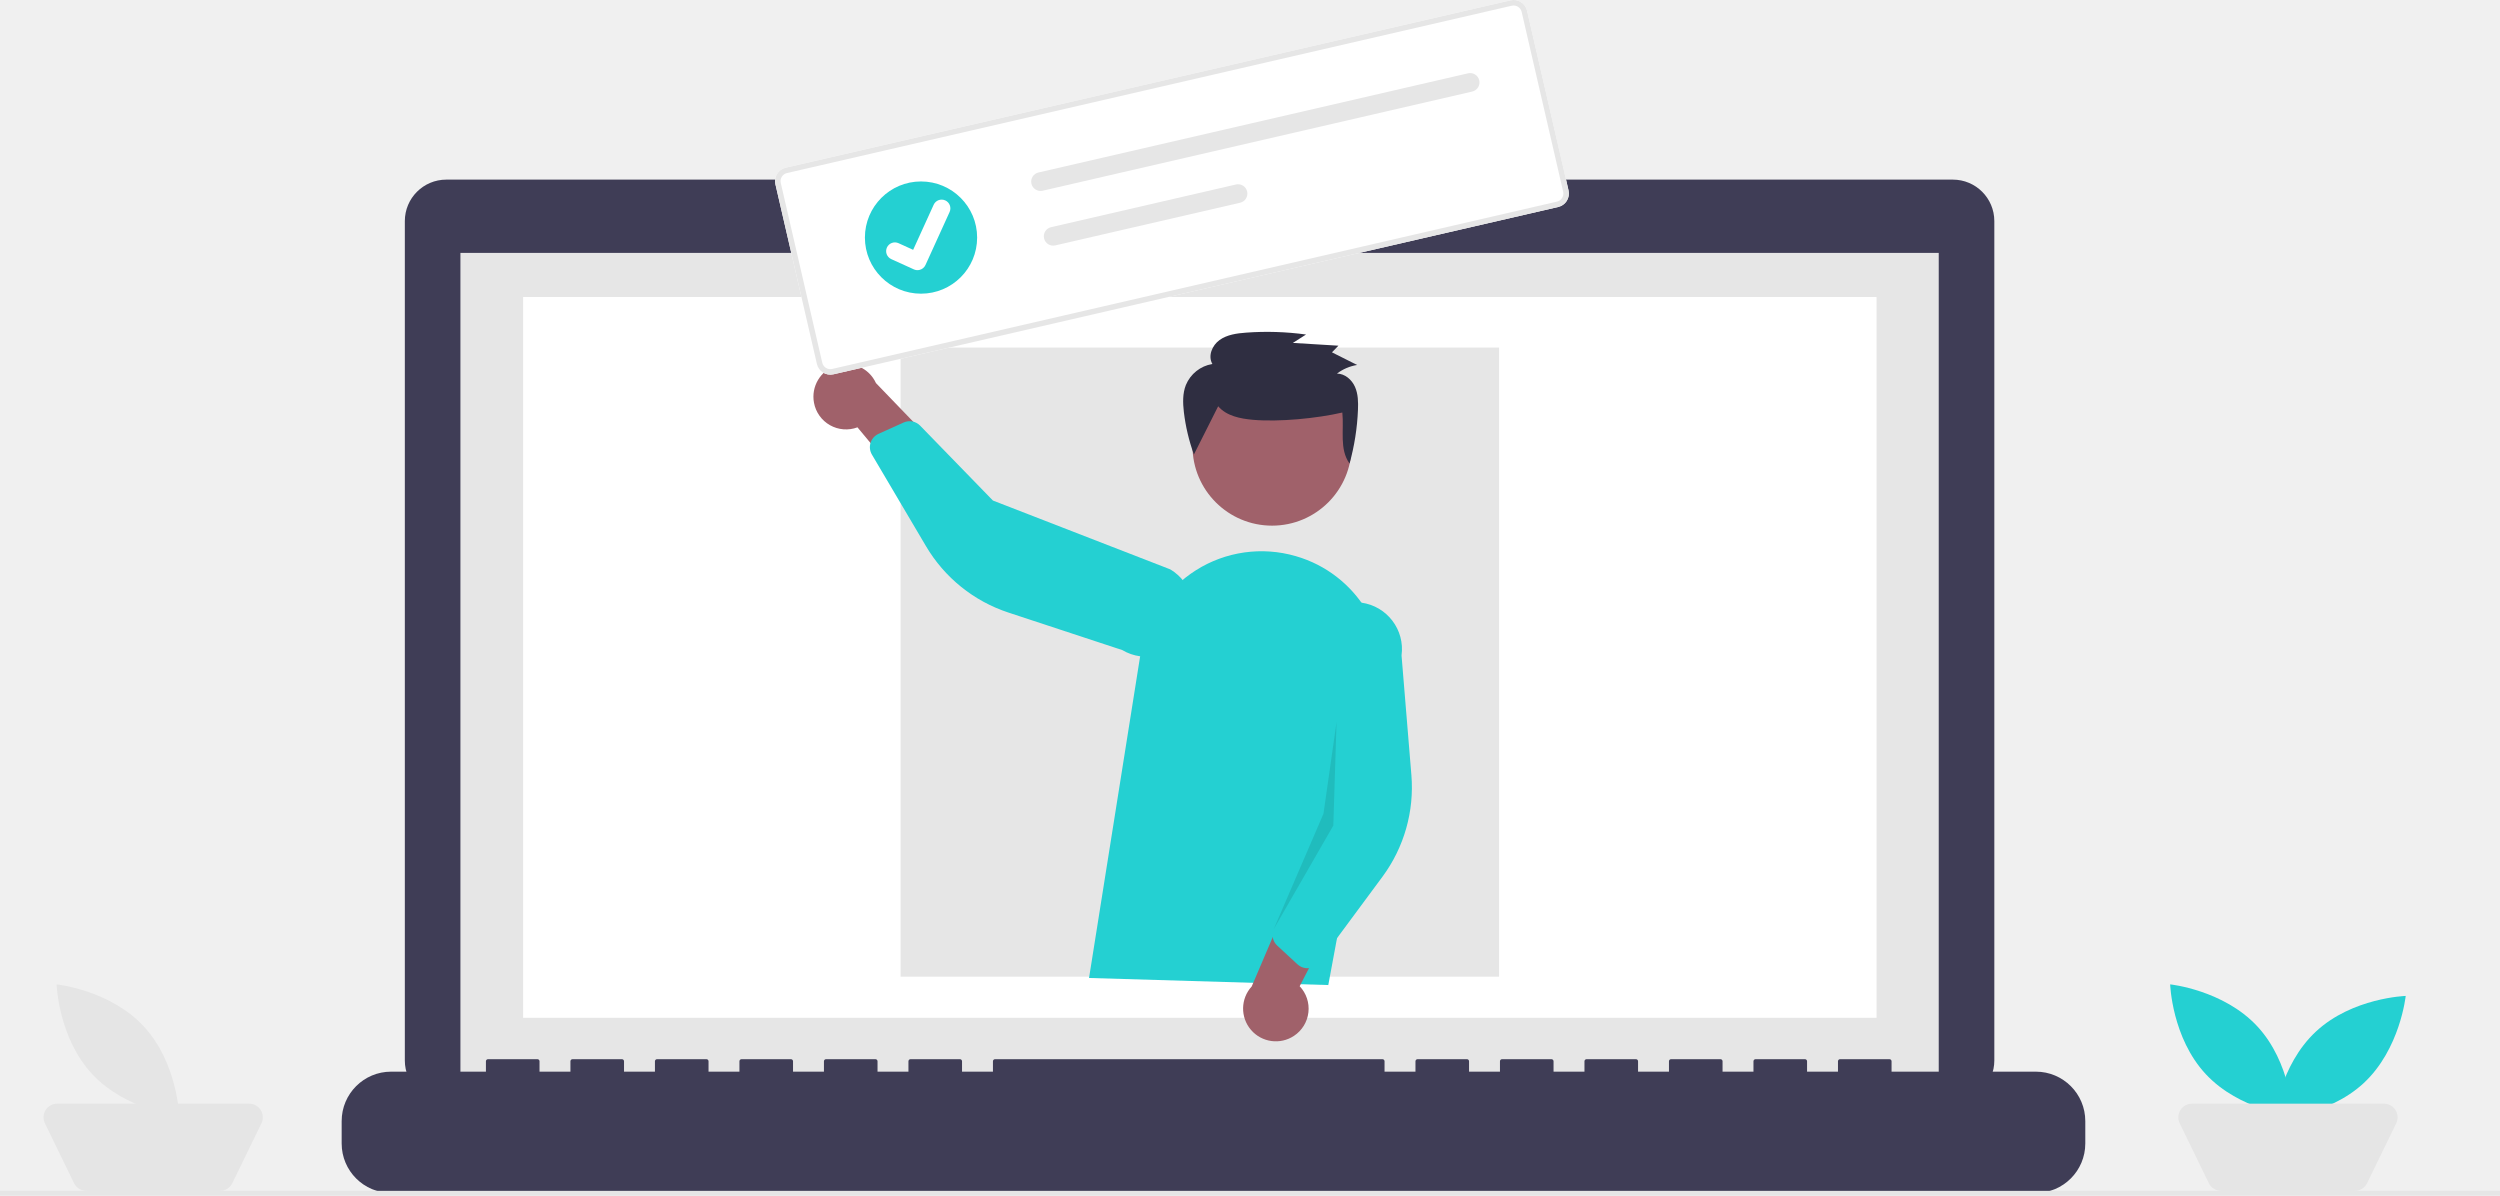
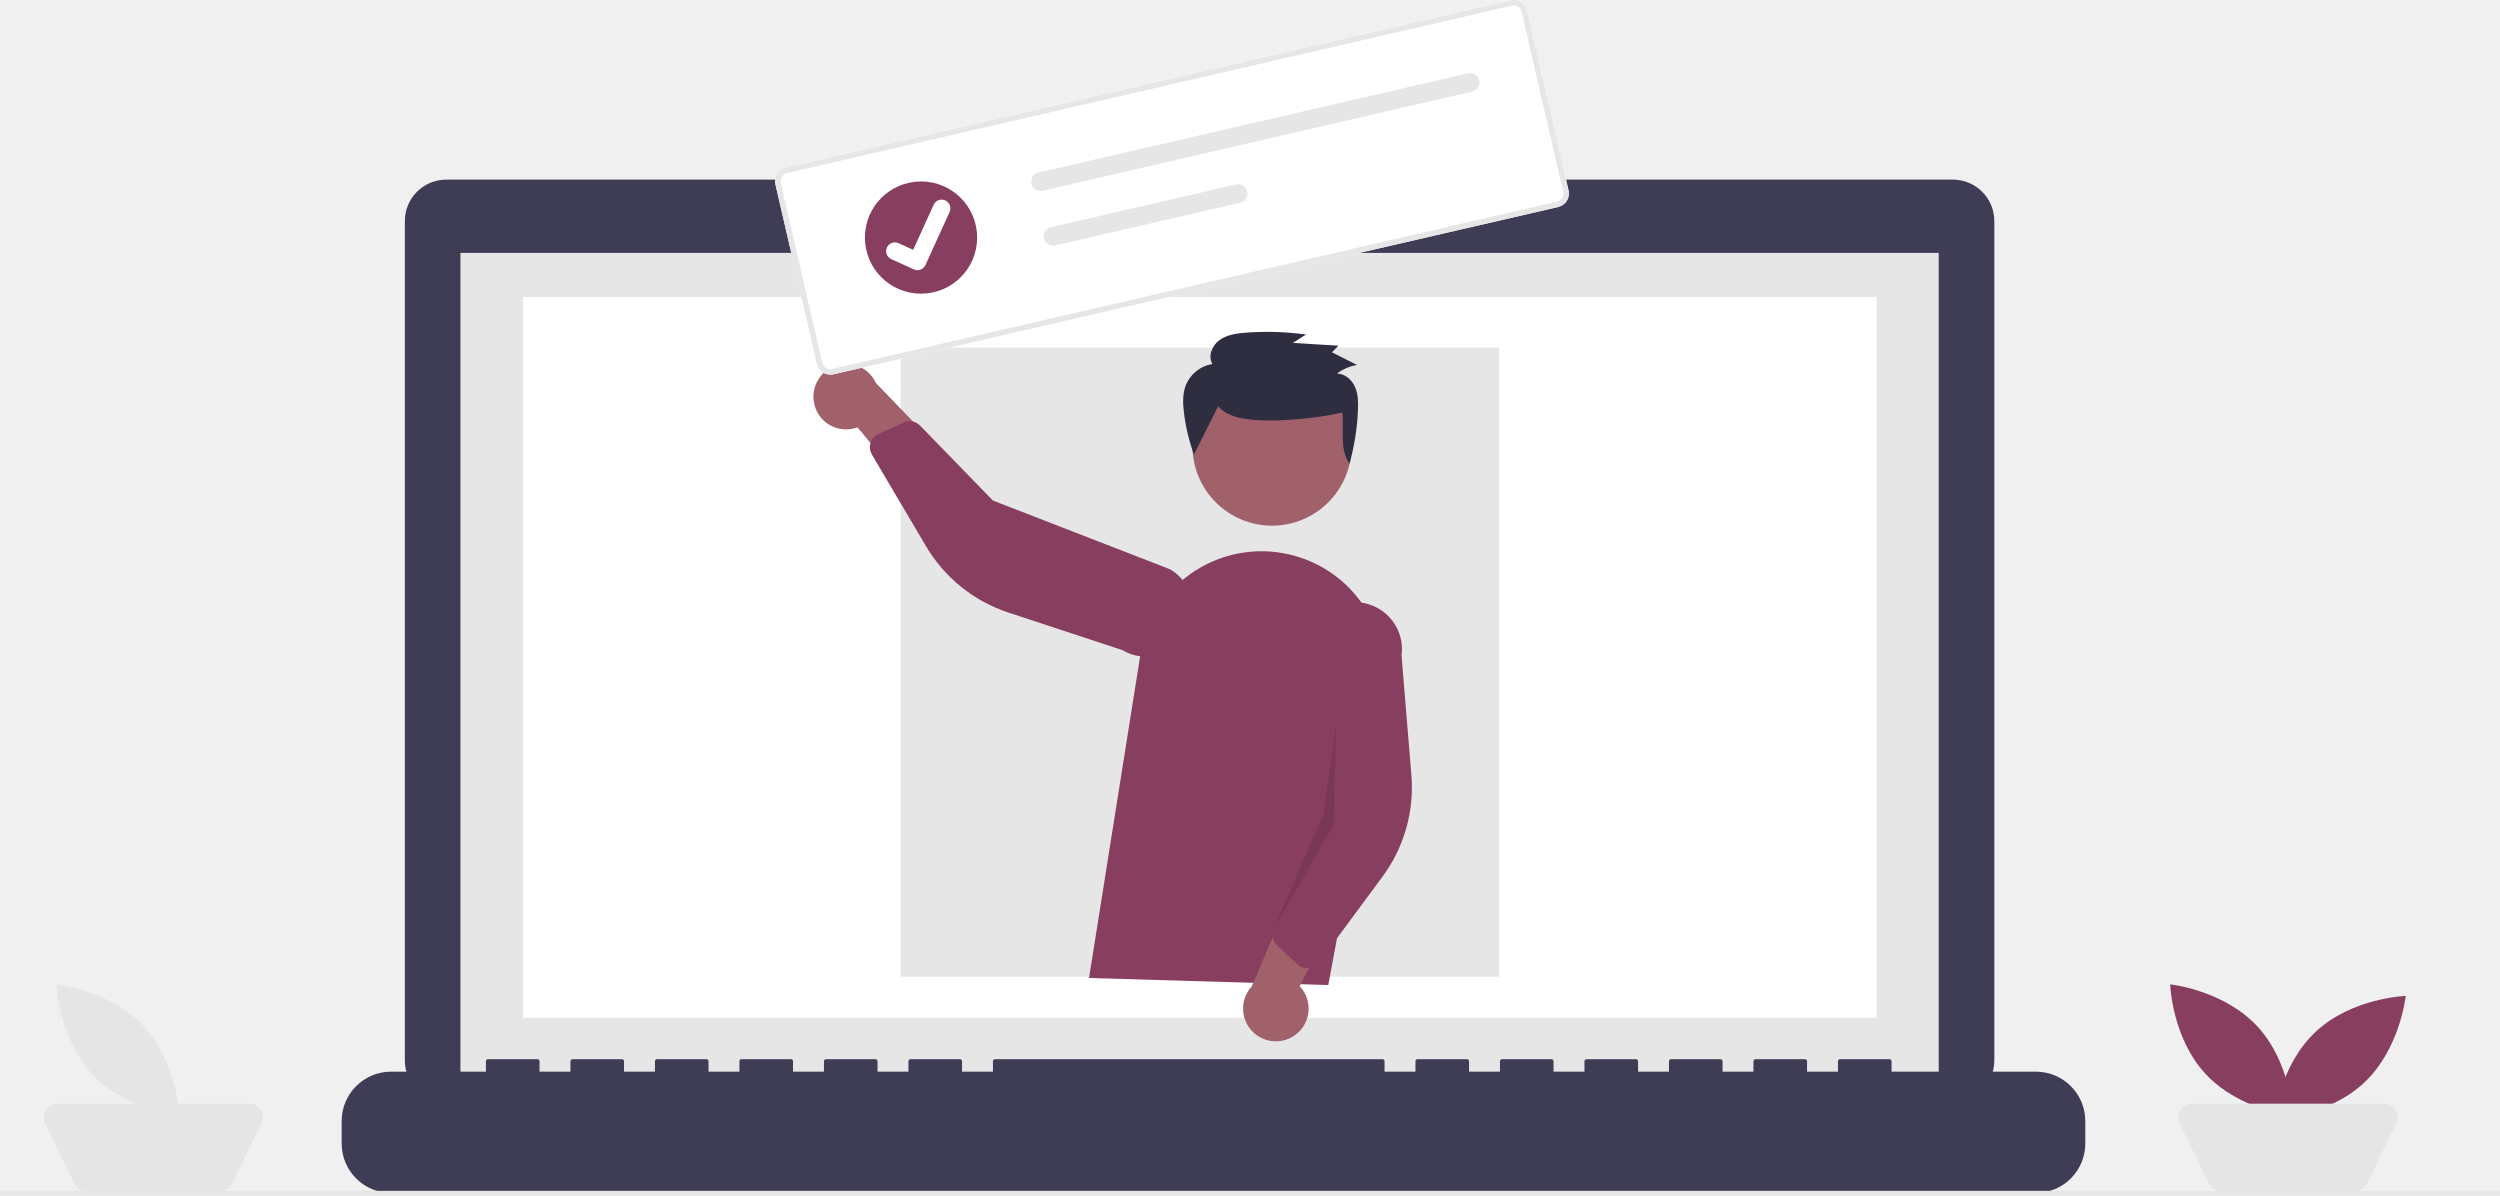
<svg xmlns="http://www.w3.org/2000/svg" data-name="Layer 1" width="1061" height="507.397" viewBox="0 0 1061 507.397">
-   <path id="f8c762bc-b7e7-4c8e-b73e-f411c620c2bd-258" data-name="Path 765" d="M898.293,272.533H638.123v-5.362H520.152v5.362H258.91a17.6,17.6,0,0,0-17.6,17.6h0v356.25a17.6,17.6,0,0,0,17.6,17.6H898.293a17.6,17.6,0,0,0,17.6-17.6v-356.252A17.6,17.6,0,0,0,898.293,272.533Z" transform="translate(-69.5 -196.3014)" fill="#3f3d56" />
+   <path id="f8c762bc-b7e7-4c8e-b73e-f411c620c2bd-48" data-name="Path 765" d="M898.293,272.533H638.123v-5.362H520.152v5.362H258.91a17.6,17.6,0,0,0-17.6,17.6h0v356.25a17.6,17.6,0,0,0,17.6,17.6H898.293a17.6,17.6,0,0,0,17.6-17.6v-356.252A17.6,17.6,0,0,0,898.293,272.533Z" transform="translate(-69.5 -196.3014)" fill="#3f3d56" />
  <rect id="febd0196-f53d-4e2b-8506-d3dc9ab4b723" data-name="Rectangle 125" x="195.406" y="107.332" width="627.391" height="353.913" fill="#e6e6e6" />
  <rect id="a687e43e-dc25-402c-aff7-aaf80cd82cec" data-name="Rectangle 130" x="222.013" y="126.048" width="574.391" height="305.913" fill="#fff" />
-   <circle id="fb392c0f-c18b-4dca-9f8d-a13ba02e8cd8" data-name="Ellipse 120" cx="508.565" cy="91.246" r="6.435" fill="#24d0d2" />
-   <path id="a3b325e1-b438-4eea-a78d-99975bd1014d-259" data-name="Path 766" d="M933.507,651.112H872.278v-4.412a.875.875,0,0,0-.875-.875H850.41a.875.875,0,0,0-.875.875h0v4.412h-13.12v-4.412a.875.875,0,0,0-.875-.875H814.547a.875.875,0,0,0-.875.875h0v4.412h-13.12v-4.412a.875.875,0,0,0-.875-.875H778.684a.875.875,0,0,0-.875.875h0v4.412h-13.12v-4.412a.875.875,0,0,0-.875-.875H742.822a.875.875,0,0,0-.875.875h0v4.412H728.826v-4.412a.875.875,0,0,0-.875-.875H706.959a.875.875,0,0,0-.875.875h0v4.412H692.963v-4.412a.875.875,0,0,0-.875-.875H671.1a.875.875,0,0,0-.875.875h0v4.412H657.1v-4.412a.875.875,0,0,0-.875-.875H491.781a.875.875,0,0,0-.875.875h0v4.412h-13.12v-4.412a.875.875,0,0,0-.875-.875H455.918a.875.875,0,0,0-.875.875h0v4.412h-13.12v-4.412a.875.875,0,0,0-.875-.875H420.056a.875.875,0,0,0-.875.875h0v4.412H406.06v-4.412a.875.875,0,0,0-.875-.875H384.193a.875.875,0,0,0-.875.875h0v4.412H370.2v-4.412a.875.875,0,0,0-.875-.875H348.33a.875.875,0,0,0-.875.875h0v4.412h-13.12v-4.412a.875.875,0,0,0-.875-.875H312.467a.875.875,0,0,0-.875.875h0v4.412h-13.12v-4.412a.875.875,0,0,0-.875-.875H276.6a.875.875,0,0,0-.875.875h0v4.412H235.493a20.993,20.993,0,0,0-20.993,20.993v9.492a20.993,20.993,0,0,0,20.993,20.993H933.507a20.993,20.993,0,0,0,20.993-20.992v-9.492a20.993,20.993,0,0,0-20.993-20.993Z" transform="translate(-69.5 -196.3014)" fill="#3f3d56" />
+   <circle id="fb392c0f-c18b-4dca-9f8d-a13ba02e8cd8" data-name="Ellipse 120" cx="508.565" cy="91.246" r="6.435" fill="#883e5f" />
+   <path id="a3b325e1-b438-4eea-a78d-99975bd1014d-49" data-name="Path 766" d="M933.507,651.112H872.278v-4.412a.875.875,0,0,0-.875-.875H850.41a.875.875,0,0,0-.875.875h0v4.412h-13.12v-4.412a.875.875,0,0,0-.875-.875H814.547a.875.875,0,0,0-.875.875h0v4.412h-13.12v-4.412a.875.875,0,0,0-.875-.875H778.684a.875.875,0,0,0-.875.875h0v4.412h-13.12v-4.412a.875.875,0,0,0-.875-.875H742.822a.875.875,0,0,0-.875.875h0v4.412H728.826v-4.412a.875.875,0,0,0-.875-.875H706.959a.875.875,0,0,0-.875.875h0v4.412H692.963v-4.412a.875.875,0,0,0-.875-.875H671.1a.875.875,0,0,0-.875.875h0v4.412H657.1v-4.412a.875.875,0,0,0-.875-.875H491.781a.875.875,0,0,0-.875.875h0v4.412h-13.12v-4.412a.875.875,0,0,0-.875-.875H455.918a.875.875,0,0,0-.875.875h0v4.412h-13.12v-4.412a.875.875,0,0,0-.875-.875H420.056a.875.875,0,0,0-.875.875h0v4.412H406.06v-4.412a.875.875,0,0,0-.875-.875H384.193a.875.875,0,0,0-.875.875h0v4.412H370.2v-4.412a.875.875,0,0,0-.875-.875H348.33a.875.875,0,0,0-.875.875h0v4.412h-13.12v-4.412a.875.875,0,0,0-.875-.875H312.467a.875.875,0,0,0-.875.875h0v4.412h-13.12v-4.412a.875.875,0,0,0-.875-.875H276.6a.875.875,0,0,0-.875.875h0v4.412H235.493a20.993,20.993,0,0,0-20.993,20.993v9.492a20.993,20.993,0,0,0,20.993,20.993H933.507a20.993,20.993,0,0,0,20.993-20.992v-9.492a20.993,20.993,0,0,0-20.993-20.993Z" transform="translate(-69.5 -196.3014)" fill="#3f3d56" />
  <rect id="e8772b6c-5a9b-4fa1-81c9-662ac65893c6" data-name="Rectangle 126" x="382.209" y="147.504" width="254" height="267" fill="#e6e6e6" />
  <rect id="a87049f2-d9c9-408d-98dd-ac42069ee321" data-name="Rectangle 128" y="505.397" width="1061" height="2" fill="#e6e6e6" />
-   <path id="b307d008-1640-4a06-af2e-4466e39d32c3-260" data-name="Path 776" d="M1027.457,631.834c14.376,15.426,15.119,38.1,15.119,38.1s-22.565-2.338-36.941-17.764-15.119-38.1-15.119-38.1S1013.081,616.408,1027.457,631.834Z" transform="translate(-69.5 -196.3014)" fill="#24d0d2" />
-   <path id="e6bb151c-e5ac-48bf-b05a-35e8b71544cc-261" data-name="Path 777" d="M1072.714,655.913c-15.426,14.376-38.1,15.119-38.1,15.119s2.338-22.565,17.764-36.941,38.1-15.119,38.1-15.119S1088.141,641.537,1072.714,655.913Z" transform="translate(-69.5 -196.3014)" fill="#24d0d2" />
-   <path id="e2659c84-c871-46e0-a841-faed920e56d0-262" data-name="Path 778" d="M1068.88,701.698h-56.739a5.8,5.8,0,0,1-5.219-3.265l-12.353-25.393a5.8,5.8,0,0,1,5.219-8.342h81.446a5.8,5.8,0,0,1,5.219,8.342l-12.353,25.394a5.8,5.8,0,0,1-5.219,3.265Z" transform="translate(-69.5 -196.3014)" fill="#e5e5e5" />
-   <path id="b4ca1fea-0850-4eee-815e-097d11075e0d-263" data-name="Path 779" d="M130.457,631.834c14.376,15.426,15.119,38.1,15.119,38.1s-22.565-2.338-36.941-17.764-15.119-38.1-15.119-38.1S116.081,616.408,130.457,631.834Z" transform="translate(-69.5 -196.3014)" fill="#e5e5e5" />
-   <path id="f6595469-42b3-4592-aaf8-acdcc6d1b7a1-264" data-name="Path 780" d="M162.88,701.698H106.141a5.8,5.8,0,0,1-5.219-3.265l-12.353-25.393a5.8,5.8,0,0,1,5.219-8.342h81.446a5.8,5.8,0,0,1,5.219,8.342L168.1,698.434a5.8,5.8,0,0,1-5.219,3.265Z" transform="translate(-69.5 -196.3014)" fill="#e5e5e5" />
+   <path id="b307d008-1640-4a06-af2e-4466e39d32c3-50" data-name="Path 776" d="M1027.457,631.834c14.376,15.426,15.119,38.1,15.119,38.1s-22.565-2.338-36.941-17.764-15.119-38.1-15.119-38.1S1013.081,616.408,1027.457,631.834Z" transform="translate(-69.5 -196.3014)" fill="#883e5f" />
+   <path id="e6bb151c-e5ac-48bf-b05a-35e8b71544cc-51" data-name="Path 777" d="M1072.714,655.913c-15.426,14.376-38.1,15.119-38.1,15.119s2.338-22.565,17.764-36.941,38.1-15.119,38.1-15.119S1088.141,641.537,1072.714,655.913Z" transform="translate(-69.5 -196.3014)" fill="#883e5f" />
+   <path id="e2659c84-c871-46e0-a841-faed920e56d0-52" data-name="Path 778" d="M1068.88,701.698h-56.739a5.8,5.8,0,0,1-5.219-3.265l-12.353-25.393a5.8,5.8,0,0,1,5.219-8.342h81.446a5.8,5.8,0,0,1,5.219,8.342l-12.353,25.394a5.8,5.8,0,0,1-5.219,3.265Z" transform="translate(-69.5 -196.3014)" fill="#e5e5e5" />
+   <path id="b4ca1fea-0850-4eee-815e-097d11075e0d-53" data-name="Path 779" d="M130.457,631.834c14.376,15.426,15.119,38.1,15.119,38.1s-22.565-2.338-36.941-17.764-15.119-38.1-15.119-38.1S116.081,616.408,130.457,631.834Z" transform="translate(-69.5 -196.3014)" fill="#e5e5e5" />
+   <path id="f6595469-42b3-4592-aaf8-acdcc6d1b7a1-54" data-name="Path 780" d="M162.88,701.698H106.141a5.8,5.8,0,0,1-5.219-3.265l-12.353-25.393a5.8,5.8,0,0,1,5.219-8.342h81.446a5.8,5.8,0,0,1,5.219,8.342L168.1,698.434a5.8,5.8,0,0,1-5.219,3.265Z" transform="translate(-69.5 -196.3014)" fill="#e5e5e5" />
  <circle id="b9fa2d1d-eaff-4f39-9574-6fdb852a47dd" data-name="Ellipse 127" cx="539.856" cy="189.33" r="33.757" fill="#a0616a" />
-   <path id="a3ede095-a03b-477f-a348-b0bb518c525f-265" data-name="Path 803" d="M531.686,611.356l21.8-137.237a52.032,52.032,0,0,1,65.979-41.781h0a51.875,51.875,0,0,1,36.561,59.46l-22.8,122.559Z" transform="translate(-69.5 -196.3014)" fill="#24d0d2" />
-   <path id="a14f3686-8e71-4892-a260-94847064fbe5-266" data-name="Path 804" d="M618.676,635.911a13.821,13.821,0,0,0,2.4-21.056l22.535-43.639-25.378,2.708-17.509,41.026a13.9,13.9,0,0,0,17.951,20.962Z" transform="translate(-69.5 -196.3014)" fill="#a0616a" />
-   <path id="aefe090c-eadc-4acf-b060-d0ae14889076-267" data-name="Path 805" d="M623.502,607.158a6.193,6.193,0,0,1-3.335-1.582l-8.622-7.967a6.205,6.205,0,0,1-1.5-6.946l17.232-40.845-2.445-80.705a19.924,19.924,0,1,1,39.483,5.386h0l4.18,50.733a63.737,63.737,0,0,1-12.284,43.152l-26.873,36.329a6.191,6.191,0,0,1-4.391,2.479A6.121,6.121,0,0,1,623.502,607.158Z" transform="translate(-69.5 -196.3014)" fill="#24d0d2" />
-   <path id="b24d83c7-6fd4-4d89-b0e2-e143511102b2-268" data-name="Path 806" d="M414.959,367.24a13.821,13.821,0,0,0,18.453,10.421l31.4,37.766,7.4-24.426-30.952-32.119a13.9,13.9,0,0,0-26.3,8.358Z" transform="translate(-69.5 -196.3014)" fill="#a0616a" />
-   <path id="a479cb15-9c48-424e-90d4-4868fd6ffd90-269" data-name="Path 807" d="M439.556,382.894a6.194,6.194,0,0,1,2.757-2.454l10.7-4.833a6.205,6.205,0,0,1,6.982,1.327l30.894,31.793,75.272,29.215a19.924,19.924,0,1,1-20.354,34.258h0l-48.347-15.932a63.737,63.737,0,0,1-34.948-28.137l-22.976-38.91a6.192,6.192,0,0,1-.571-5.01,6.126,6.126,0,0,1,.594-1.316Z" transform="translate(-69.5 -196.3014)" fill="#24d0d2" />
-   <path id="fbb91ec3-afe3-4815-be57-4aca5997223d-270" data-name="Path 808" d="M636.737,502.685l-1.374,43.981-25.319,44,21.141-49.03Z" transform="translate(-69.5 -196.3014)" opacity="0.1" style="isolation:isolate" />
-   <path id="b3c0f84b-28f9-45ec-afed-9c3bdf0aec76-271" data-name="Path 696" d="M586.495,368.712c3.482,4.121,9.374,5.283,14.81,5.76,11.039.968,27.091-.6,37.879-3.093.77,7.463-1.329,15.509,3.066,21.648a100.499,100.499,0,0,0,3.571-22.783c.133-3.3.081-6.724-1.262-9.758s-4.272-5.609-7.645-5.636a19.161,19.161,0,0,1,8.547-3.654l-10.68-5.367,2.743-2.816-19.336-1.183,5.6-3.558a121.439,121.439,0,0,0-25.441-.8c-3.94.29-8.06.845-11.252,3.128s-5.037,6.82-3.055,10.172a14.77,14.77,0,0,0-11.256,8.931c-1.423,3.608-1.293,7.616-.854,11.461a81.234,81.234,0,0,0,4.26,18.02" transform="translate(-69.5 -196.3014)" fill="#2f2e41" />
-   <path id="a138b9cb-cdfc-4f68-9e32-04b91bb430b4-272" data-name="Path 138" d="M730.805,284.145,423.207,355.16a5.853,5.853,0,0,1-7.011-4.381L398.58,274.477a5.853,5.853,0,0,1,4.381-7.011l307.598-71.015a5.853,5.853,0,0,1,7.011,4.381l17.616,76.302A5.853,5.853,0,0,1,730.805,284.145Z" transform="translate(-69.5 -196.3014)" fill="#fff" />
-   <path id="ae469d8c-20b4-445b-a76f-3c35ff3d2f47-273" data-name="Path 138" d="M730.805,284.145,423.207,355.16a5.853,5.853,0,0,1-7.011-4.381L398.58,274.477a5.853,5.853,0,0,1,4.381-7.011l307.598-71.015a5.853,5.853,0,0,1,7.011,4.381l17.616,76.302A5.853,5.853,0,0,1,730.805,284.145ZM403.487,269.745a3.512,3.512,0,0,0-2.629,4.207l17.616,76.302a3.511,3.511,0,0,0,4.207,2.629L730.279,281.868a3.511,3.511,0,0,0,2.629-4.207l-17.616-76.303a3.511,3.511,0,0,0-4.207-2.629Z" transform="translate(-69.5 -196.3014)" fill="#e6e6e6" />
-   <path id="b1e356c5-36d3-4e1f-8361-52645d018384-274" data-name="Path 139" d="M510.221,269.509a3.969,3.969,0,1,0,1.772,7.738l.013-.003,182.312-42.09a3.969,3.969,0,0,0-1.786-7.735Z" transform="translate(-69.5 -196.3014)" fill="#e6e6e6" />
-   <path id="f47b3ab2-4a63-40b6-b578-ee0e1882dc1b-275" data-name="Path 140" d="M515.578,292.713a3.969,3.969,0,1,0,1.772,7.738l.013-.003,78.449-18.111a3.969,3.969,0,0,0-1.772-7.738l-.013.003Z" transform="translate(-69.5 -196.3014)" fill="#e6e6e6" />
+   <path id="a3ede095-a03b-477f-a348-b0bb518c525f-55" data-name="Path 803" d="M531.686,611.356l21.8-137.237a52.032,52.032,0,0,1,65.979-41.781h0a51.875,51.875,0,0,1,36.561,59.46l-22.8,122.559Z" transform="translate(-69.5 -196.3014)" fill="#883e5f" />
+   <path id="a14f3686-8e71-4892-a260-94847064fbe5-56" data-name="Path 804" d="M618.676,635.911a13.821,13.821,0,0,0,2.4-21.056l22.535-43.639-25.378,2.708-17.509,41.026a13.9,13.9,0,0,0,17.951,20.962Z" transform="translate(-69.5 -196.3014)" fill="#a0616a" />
+   <path id="aefe090c-eadc-4acf-b060-d0ae14889076-57" data-name="Path 805" d="M623.502,607.158a6.193,6.193,0,0,1-3.335-1.582l-8.622-7.967a6.205,6.205,0,0,1-1.5-6.946l17.232-40.845-2.445-80.705a19.924,19.924,0,1,1,39.483,5.386h0l4.18,50.733a63.737,63.737,0,0,1-12.284,43.152l-26.873,36.329a6.191,6.191,0,0,1-4.391,2.479A6.121,6.121,0,0,1,623.502,607.158Z" transform="translate(-69.5 -196.3014)" fill="#883e5f" />
+   <path id="b24d83c7-6fd4-4d89-b0e2-e143511102b2-58" data-name="Path 806" d="M414.959,367.24a13.821,13.821,0,0,0,18.453,10.421l31.4,37.766,7.4-24.426-30.952-32.119a13.9,13.9,0,0,0-26.3,8.358Z" transform="translate(-69.5 -196.3014)" fill="#a0616a" />
+   <path id="a479cb15-9c48-424e-90d4-4868fd6ffd90-59" data-name="Path 807" d="M439.556,382.894a6.194,6.194,0,0,1,2.757-2.454l10.7-4.833a6.205,6.205,0,0,1,6.982,1.327l30.894,31.793,75.272,29.215a19.924,19.924,0,1,1-20.354,34.258h0l-48.347-15.932a63.737,63.737,0,0,1-34.948-28.137l-22.976-38.91a6.192,6.192,0,0,1-.571-5.01,6.126,6.126,0,0,1,.594-1.316Z" transform="translate(-69.5 -196.3014)" fill="#883e5f" />
+   <path id="fbb91ec3-afe3-4815-be57-4aca5997223d-60" data-name="Path 808" d="M636.737,502.685l-1.374,43.981-25.319,44,21.141-49.03Z" transform="translate(-69.5 -196.3014)" opacity="0.1" style="isolation:isolate" />
+   <path id="b3c0f84b-28f9-45ec-afed-9c3bdf0aec76-61" data-name="Path 696" d="M586.495,368.712c3.482,4.121,9.374,5.283,14.81,5.76,11.039.968,27.091-.6,37.879-3.093.77,7.463-1.329,15.509,3.066,21.648a100.499,100.499,0,0,0,3.571-22.783c.133-3.3.081-6.724-1.262-9.758s-4.272-5.609-7.645-5.636a19.161,19.161,0,0,1,8.547-3.654l-10.68-5.367,2.743-2.816-19.336-1.183,5.6-3.558a121.439,121.439,0,0,0-25.441-.8c-3.94.29-8.06.845-11.252,3.128s-5.037,6.82-3.055,10.172a14.77,14.77,0,0,0-11.256,8.931c-1.423,3.608-1.293,7.616-.854,11.461a81.234,81.234,0,0,0,4.26,18.02" transform="translate(-69.5 -196.3014)" fill="#2f2e41" />
+   <path id="a138b9cb-cdfc-4f68-9e32-04b91bb430b4-62" data-name="Path 138" d="M730.805,284.145,423.207,355.16a5.853,5.853,0,0,1-7.011-4.381L398.58,274.477a5.853,5.853,0,0,1,4.381-7.011l307.598-71.015a5.853,5.853,0,0,1,7.011,4.381l17.616,76.302A5.853,5.853,0,0,1,730.805,284.145Z" transform="translate(-69.5 -196.3014)" fill="#fff" />
+   <path id="ae469d8c-20b4-445b-a76f-3c35ff3d2f47-63" data-name="Path 138" d="M730.805,284.145,423.207,355.16a5.853,5.853,0,0,1-7.011-4.381L398.58,274.477a5.853,5.853,0,0,1,4.381-7.011l307.598-71.015a5.853,5.853,0,0,1,7.011,4.381l17.616,76.302A5.853,5.853,0,0,1,730.805,284.145ZM403.487,269.745a3.512,3.512,0,0,0-2.629,4.207l17.616,76.302a3.511,3.511,0,0,0,4.207,2.629L730.279,281.868a3.511,3.511,0,0,0,2.629-4.207l-17.616-76.303a3.511,3.511,0,0,0-4.207-2.629Z" transform="translate(-69.5 -196.3014)" fill="#e6e6e6" />
+   <path id="b1e356c5-36d3-4e1f-8361-52645d018384-64" data-name="Path 139" d="M510.221,269.509a3.969,3.969,0,1,0,1.772,7.738l.013-.003,182.312-42.09a3.969,3.969,0,0,0-1.786-7.735Z" transform="translate(-69.5 -196.3014)" fill="#e6e6e6" />
+   <path id="f47b3ab2-4a63-40b6-b578-ee0e1882dc1b-65" data-name="Path 140" d="M515.578,292.713a3.969,3.969,0,1,0,1.772,7.738l.013-.003,78.449-18.111a3.969,3.969,0,0,0-1.772-7.738l-.013.003Z" transform="translate(-69.5 -196.3014)" fill="#e6e6e6" />
  <g id="ebccd953-b296-4a3a-b6cb-ab9b47d83c6a" data-name="Group 45">
-     <circle id="f502afc0-c552-46f8-b839-9472032a2f9d" data-name="Ellipse 18" cx="390.881" cy="100.823" r="23.814" fill="#24d0d2" />
-     <path id="e70683fc-6315-4eed-926a-207d48de8bbe-276" data-name="Path 395" d="M459.711,310.862a3.689,3.689,0,0,1-2.328-.22l-.046-.02-9.582-4.35a3.716,3.716,0,1,1,3.077-6.766l6.209,2.827,8.711-19.14a3.713,3.713,0,0,1,4.917-1.841h0l-.052.125.055-.126a3.717,3.717,0,0,1,1.84,4.918l-10.245,22.516a3.715,3.715,0,0,1-2.553,2.075Z" transform="translate(-69.5 -196.3014)" fill="#fff" />
+     <circle id="f502afc0-c552-46f8-b839-9472032a2f9d" data-name="Ellipse 18" cx="390.881" cy="100.823" r="23.814" fill="#883e5f" />
+     <path id="e70683fc-6315-4eed-926a-207d48de8bbe-66" data-name="Path 395" d="M459.711,310.862a3.689,3.689,0,0,1-2.328-.22l-.046-.02-9.582-4.35a3.716,3.716,0,1,1,3.077-6.766l6.209,2.827,8.711-19.14a3.713,3.713,0,0,1,4.917-1.841h0l-.052.125.055-.126a3.717,3.717,0,0,1,1.84,4.918l-10.245,22.516a3.715,3.715,0,0,1-2.553,2.075Z" transform="translate(-69.5 -196.3014)" fill="#fff" />
  </g>
</svg>
